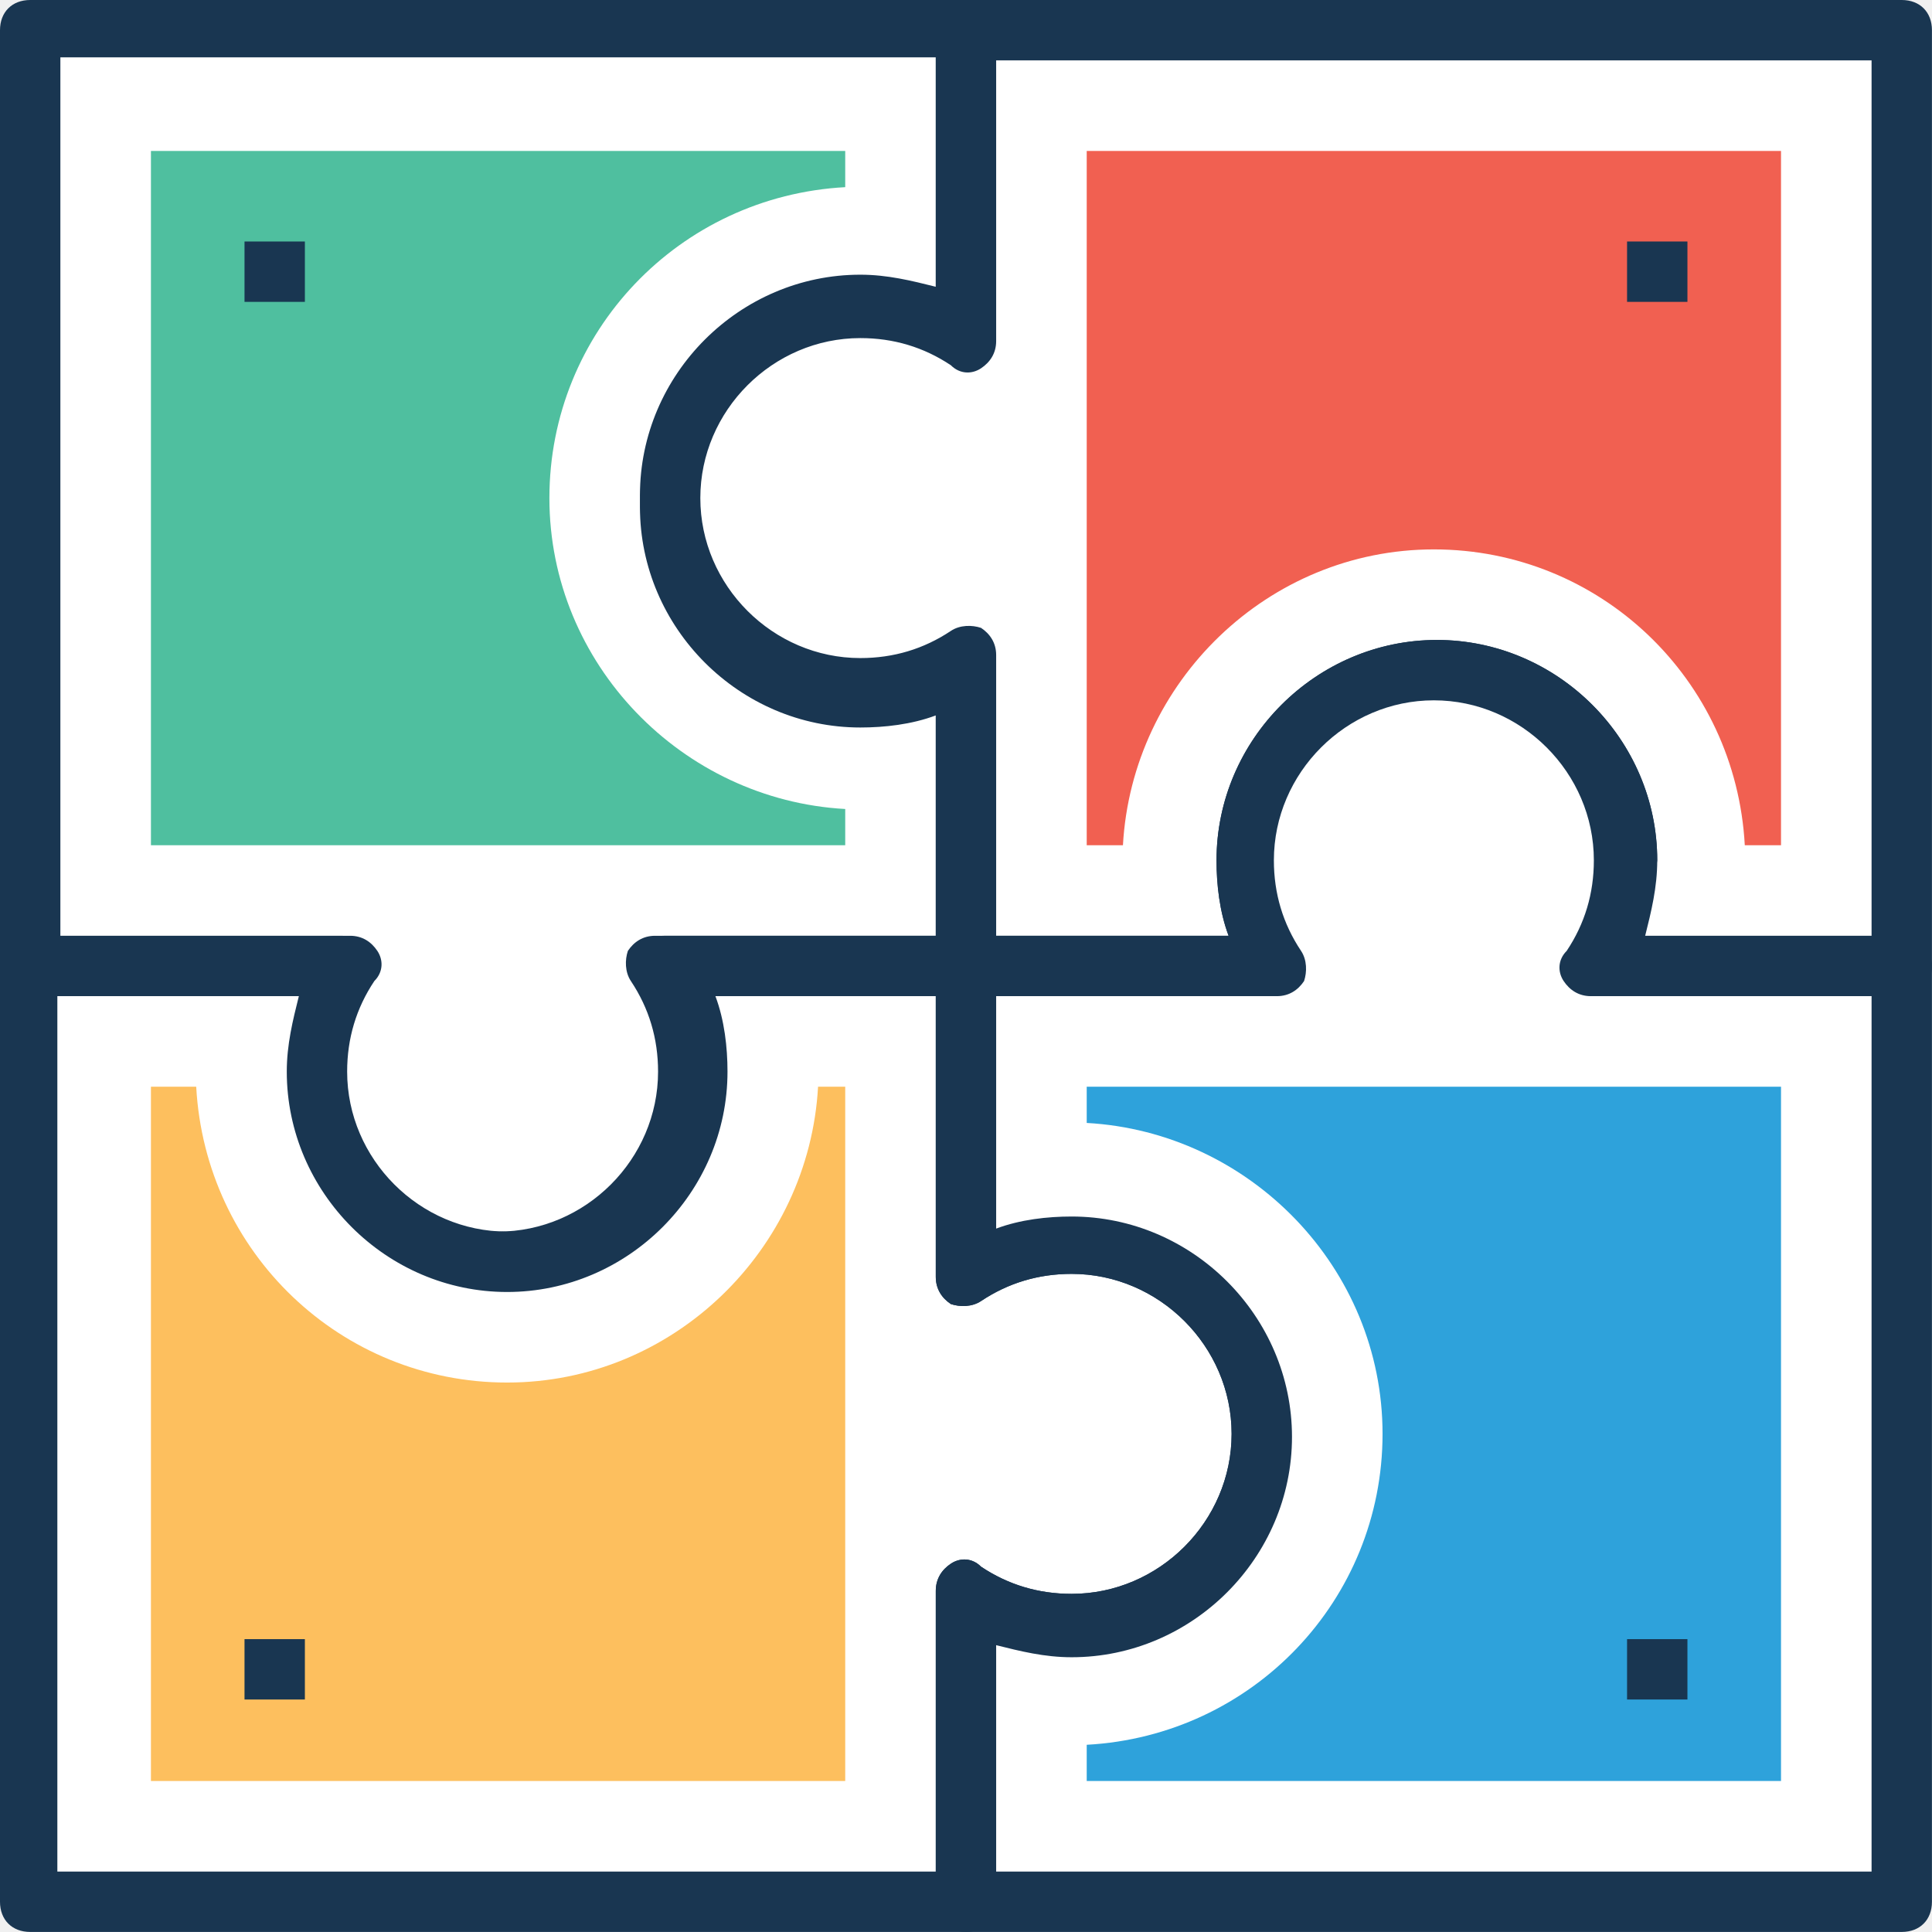
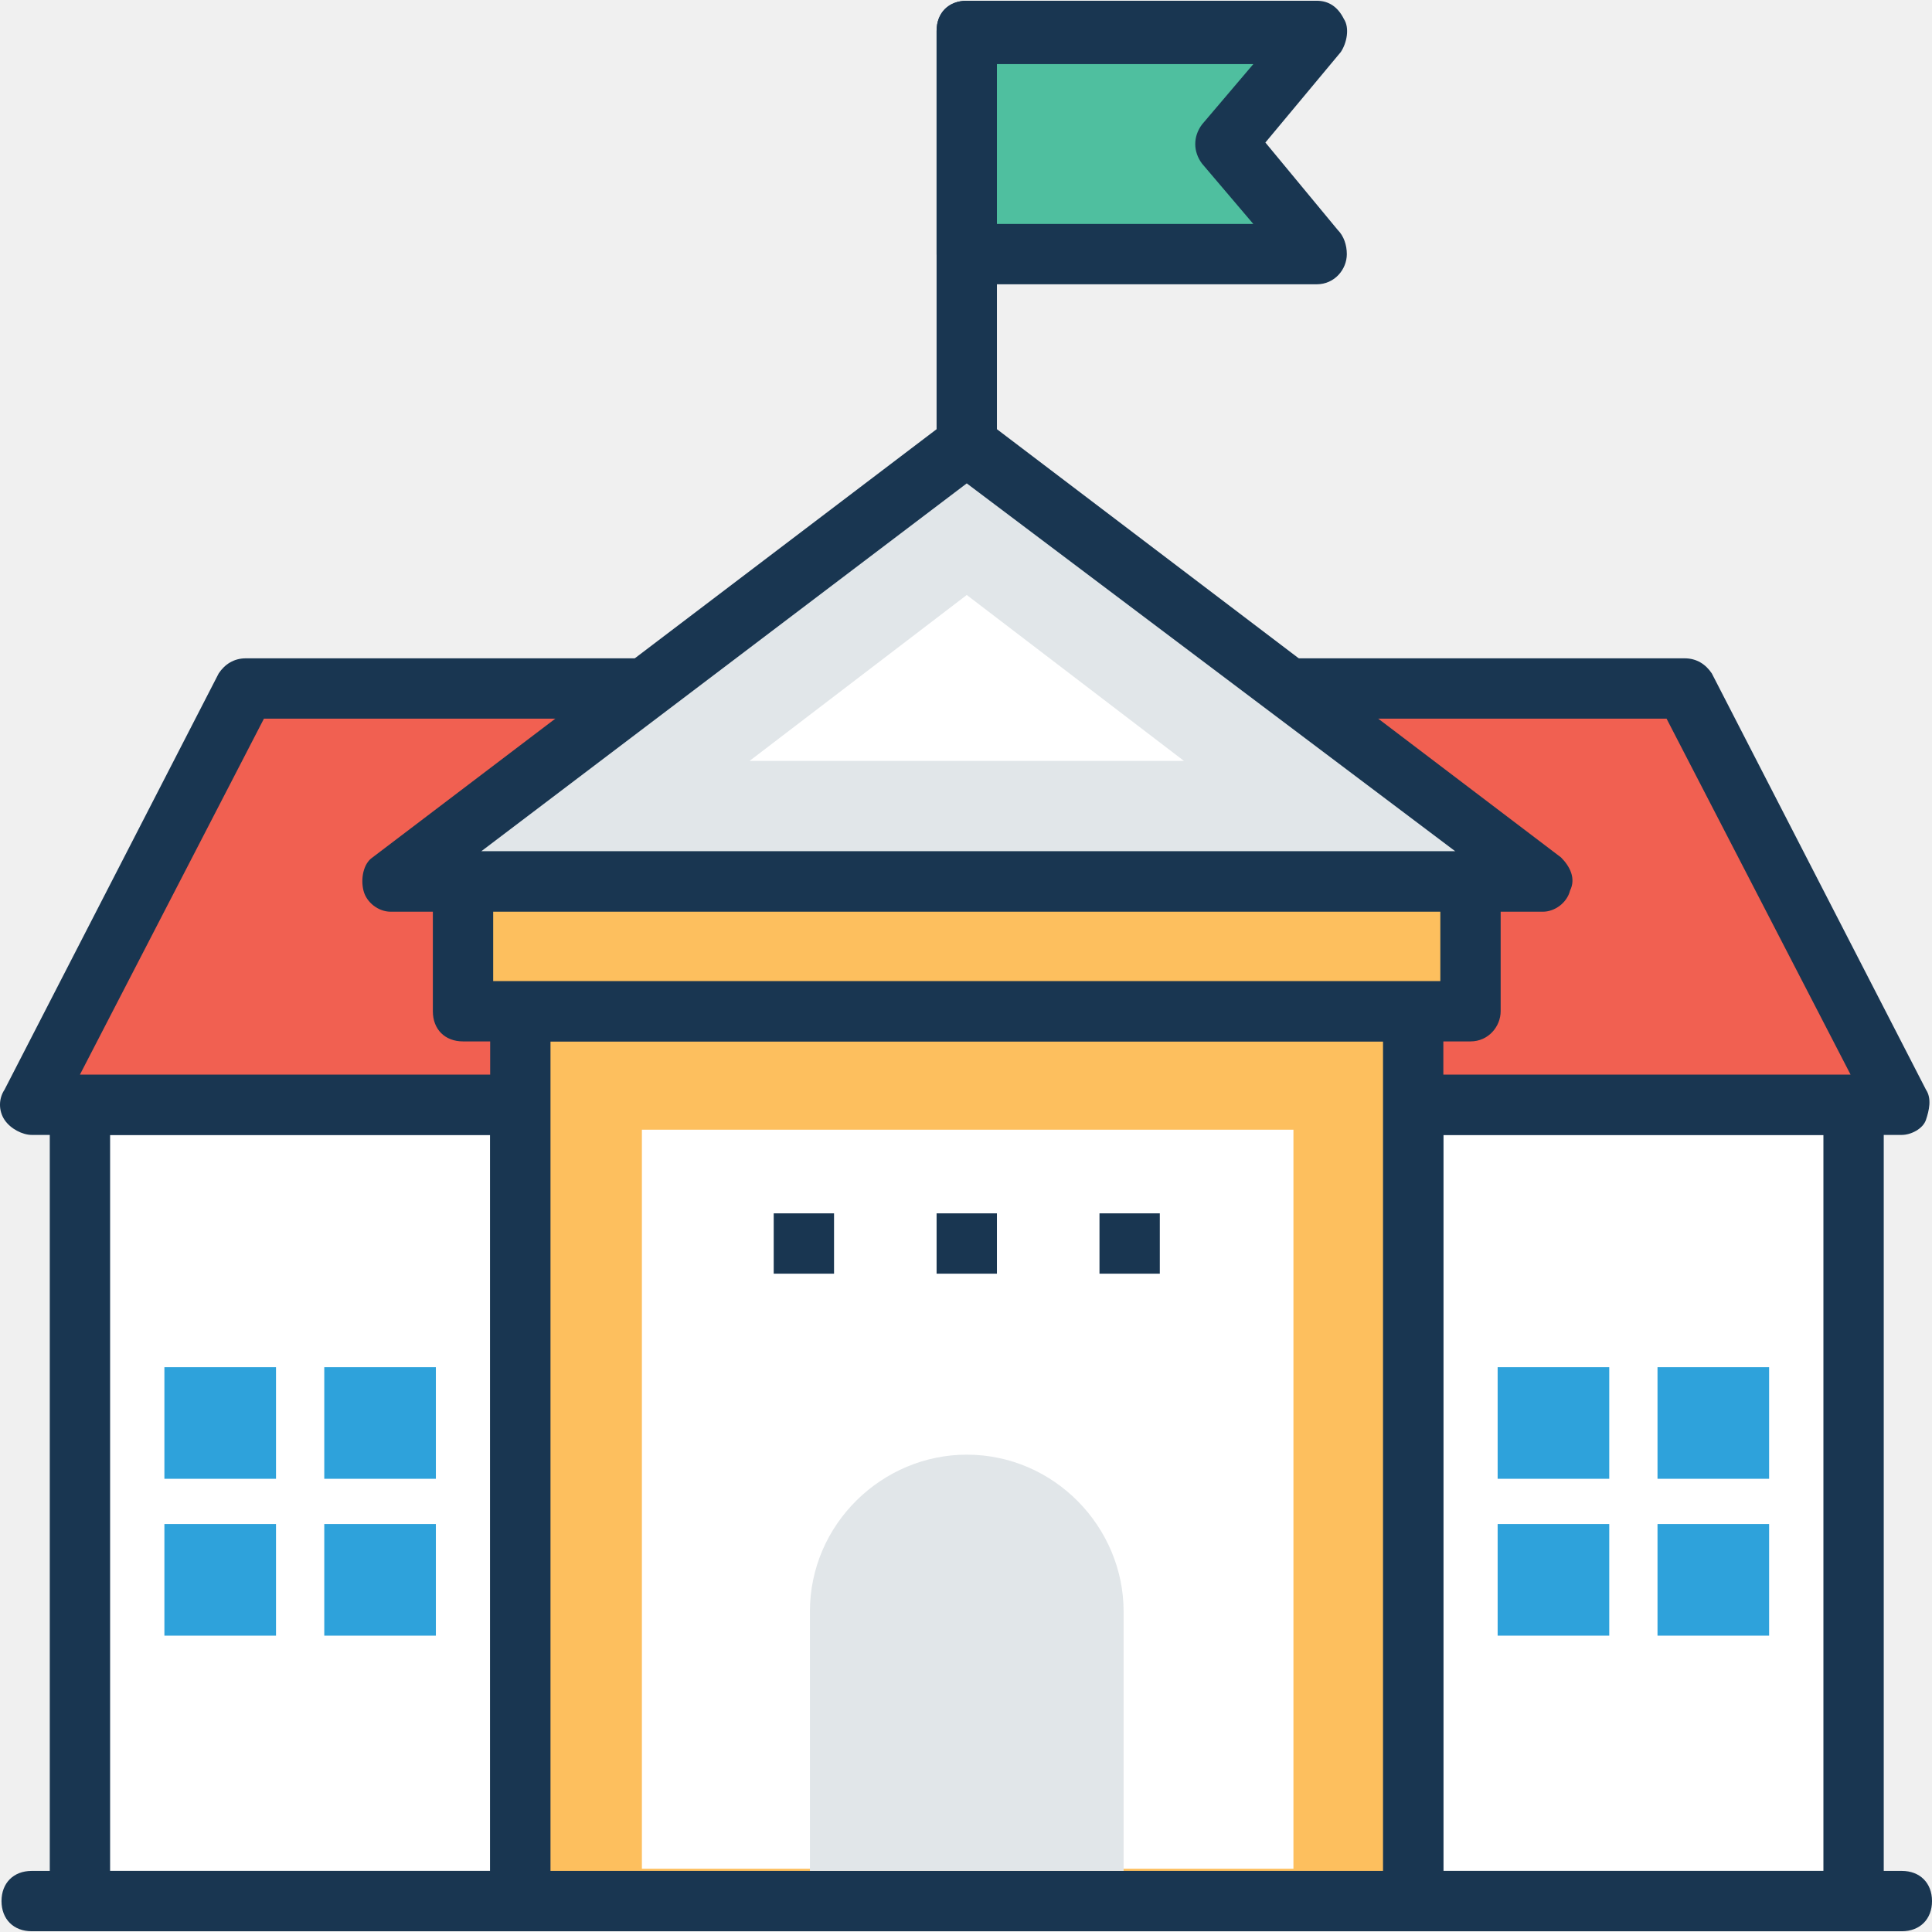
- <svg xmlns="http://www.w3.org/2000/svg" t="1703578862909" class="icon" viewBox="0 0 1024 1024" version="1.1" p-id="2977" width="200" height="200">
-   <path d="M364.79 567.984c0-20.8-6.4-39.999-17.599-56h164.796V351.99c-16 11.199-35.2 17.598-56 17.598-56 0-100.797-44.798-100.797-100.797s44.798-100.798 100.797-100.798c20.8 0 40 6.4 56 17.599V16H16v495.986h164.796c-11.2 16-17.6 35.2-17.6 55.999 0 56 44.8 100.798 100.799 100.798s100.795-44.803 100.795-100.8z" fill="#FFFFFF" p-id="2978" />
-   <path d="M263.992 684.78c-63.997 0-116.796-52.799-116.796-116.796 0-14.4 3.201-27.2 6.4-39.999H16c-9.6 0-16-6.4-16-16V16C0 6.4 6.4 0 16 0h495.987c9.598 0 15.998 6.4 15.998 16v169.595c0 6.4-3.201 11.199-8 14.4-4.8 3.2-11.2 3.2-16-1.6-14.4-9.601-30.399-14.4-48-14.4-46.399 0-84.797 38.398-84.797 84.797s38.398 84.797 84.797 84.797c17.599 0 33.6-4.8 48-14.4 4.799-3.2 11.198-3.2 16-1.6 4.799 3.2 8 8 8 14.4v159.996c0 9.6-6.4 16-16 16H372.788c4.8 12.8 6.4 27.2 6.4 39.999 1.6 63.997-51.198 116.796-115.196 116.796zM32 495.986h148.795c6.4 0 11.199 3.201 14.4 8s3.2 11.2-1.6 16c-9.602 14.4-14.4 30.4-14.4 48 0 46.399 38.398 84.797 84.796 84.797s84.798-38.398 84.798-84.797c0-17.599-4.8-33.6-14.4-48-3.201-4.798-3.201-11.198-1.6-16 3.2-4.799 8-8 14.4-8h148.794V379.19c-12.8 4.8-27.2 6.4-39.999 6.4-63.997 0-116.796-52.799-116.796-116.796s52.799-116.796 116.796-116.796c14.4 0 27.2 3.2 40 6.4v-128H31.998v465.588z" fill="#193651" p-id="2979" />
-   <path d="M511.985 16v164.796c-16-11.2-35.2-17.6-56-17.6-56 0-100.798 44.8-100.798 100.799s44.799 100.797 100.798 100.797c20.8 0 40-6.4 56-17.599V511.99H676.78c-11.2-16-17.599-35.2-17.599-56 0-56 44.798-100.797 100.798-100.797s100.797 44.798 100.797 100.797c0 20.8-6.4 40-17.598 56h164.795V16H511.985z" fill="#FFFFFF" p-id="2980" />
-   <path d="M1007.97 527.985H843.176c-6.4 0-11.199-3.201-14.4-8s-3.2-11.2 1.601-16c9.6-14.4 14.4-30.399 14.4-48 0-46.399-38.399-84.797-84.797-84.797-46.4 0-84.798 38.398-84.798 84.797 0 16 4.8 31.999 12.8 44.798 3.2 3.201 4.8 6.4 4.8 11.2 0 9.6-6.4 16-16.001 16H511.985c-9.601 0-16-6.4-16-16V372.785c-12.8 4.8-27.2 6.4-40 6.4-63.997 0-116.796-52.798-116.796-116.796s52.799-116.796 116.796-116.796c14.4 0 27.2 3.2 40 6.4V16c0-9.6 6.399-16 16-16h495.986c9.6 0 16 6.4 16 16v495.987c0 9.598-6.4 15.998-16 15.998z m-139.196-31.999H991.97V32H527.985v148.795c0 6.4-3.201 11.199-8 14.4s-11.2 3.2-16-1.6c-14.4-9.602-30.399-14.4-48-14.4-46.399 0-84.797 38.398-84.797 84.796s38.398 84.798 84.797 84.798c17.599 0 33.6-4.8 48-14.4 4.799-3.201 11.198-3.201 16-1.6 4.799 3.2 8 8 8 14.4v148.794h123.196c-4.8-12.8-6.4-27.2-6.4-39.999 0-63.997 52.798-116.796 116.796-116.796s116.796 52.799 116.796 116.796c-1.598 12.804-4.797 27.204-9.599 40.003z" fill="#193651" p-id="2981" />
-   <path d="M924.774 447.987c-4.8-87.998-76.797-156.795-164.795-156.795s-159.996 70.397-164.796 156.795h-19.199V79.998h367.99v367.989h-19.2z" fill="#F16051" p-id="2982" />
-   <path d="M79.998 447.987V79.998h367.989v19.2c-87.998 4.799-156.795 76.796-156.795 164.794s70.397 159.996 156.795 164.796v19.199H79.998z" fill="#4FBF9F" p-id="2983" />
-   <path d="M567.984 659.181c-20.8 0-39.999 6.4-56 17.599V511.985H351.99c11.199 16 17.598 35.2 17.598 55.999 0 56-44.798 100.798-100.797 100.798s-100.798-44.799-100.798-100.798c0-20.8 6.4-39.999 17.599-56H16v495.987h495.986V843.175c16 11.2 35.2 17.6 55.999 17.6 56 0 100.798-44.799 100.798-100.798S623.98 659.18 567.984 659.18z" fill="#FFFFFF" p-id="2984" />
-   <path d="M511.985 1023.971H16c-9.6 0-16-6.4-16-16V511.985c0-9.601 6.4-16 16-16h169.595c6.4 0 11.199 3.2 14.4 8 3.2 4.799 3.2 11.198-1.6 16-9.601 14.4-14.4 30.398-14.4 47.999 0 46.399 38.398 84.797 84.797 84.797s84.797-38.398 84.797-84.797c0-17.599-4.8-33.6-14.4-48-3.2-4.799-3.2-11.198-1.6-16 3.2-4.799 8-8 14.4-8h159.996c9.6 0 16 6.4 16 16v139.197c12.8-4.8 27.2-6.4 39.999-6.4 63.997 0 116.796 52.798 116.796 116.796s-52.799 116.796-116.796 116.796c-14.4 0-27.2-3.2-39.999-6.4v135.996c0 9.602-6.4 16.002-16 16.002zM31.999 991.972h463.987V843.178c0-6.4 3.201-11.2 8-14.4s11.2-3.201 16 1.6c14.4 9.6 30.4 14.4 48 14.4 46.399 0 84.797-38.399 84.797-84.797s-38.398-84.798-84.797-84.798c-17.599 0-33.6 4.8-48 14.4-4.798 3.201-11.198 3.201-16 1.6-4.799-3.2-8-8-8-14.4V527.986H379.19c4.8 12.8 6.4 27.2 6.4 39.999 0 63.997-52.799 116.796-116.796 116.796s-116.796-52.799-116.796-116.796c0-14.4 3.2-27.2 6.4-39.999h-128v463.987h1.6z" fill="#193651" p-id="2985" />
-   <path d="M79.998 943.973V575.984h23.999c4.799 87.998 76.797 156.795 164.795 156.795s159.996-70.397 164.795-156.795h14.4v367.99H79.998z" fill="#FDBF5E" p-id="2986" />
-   <path d="M129.596 127.997h31.998v31.999h-31.998z m732.779 0h31.999v31.999h-32z" fill="#193651" p-id="2987" />
-   <path d="M1007.97 511.985H843.176c11.2-16 17.6-35.2 17.6-56 0-56-44.799-100.798-100.798-100.798s-100.798 44.799-100.798 100.798c0 20.8 6.4 40 17.599 56H511.982V676.78c16-11.2 35.2-17.599 56-17.599 56 0 100.798 44.798 100.798 100.798S623.98 860.776 567.982 860.776c-20.8 0-40-6.4-56-17.598v164.795h495.987V511.985z" fill="#FFFFFF" p-id="2988" />
-   <path d="M1007.97 1023.971H511.986c-9.601 0-16-6.4-16-16V843.175c0-6.4 3.2-11.199 8-14.4s11.198-3.2 16 1.601c14.4 9.6 30.398 14.4 47.999 14.4 46.399 0 84.797-38.399 84.797-84.797s-38.398-84.798-84.797-84.798c-17.599 0-33.6 4.8-48 14.4-4.799 3.201-11.198 3.201-16 1.6-4.799-3.2-8-8-8-14.4V511.988c0-9.601 6.4-16 16-16h139.197c-4.8-12.8-6.4-27.2-6.4-40 0-63.997 52.798-116.796 116.796-116.796s116.796 52.799 116.796 116.796c0 14.4-3.2 27.2-6.4 40h135.996c4.799 0 8 1.6 11.199 4.798 3.199 3.201 4.799 6.4 4.799 11.2v495.986c0.004 9.6-6.396 16-15.996 16z m-479.985-31.999h463.987V527.985H843.178c-6.4 0-11.2-3.201-14.4-8s-3.201-11.2 1.6-16c9.6-14.4 14.4-30.399 14.4-48 0-46.399-38.399-84.797-84.797-84.797-46.399 0-84.798 38.398-84.798 84.797 0 17.599 4.8 33.6 14.4 48 3.201 4.799 3.201 11.198 1.6 16-3.2 4.799-8 8-14.4 8H527.986v123.196c12.8-4.8 27.2-6.4 39.999-6.4 63.997 0 116.796 52.798 116.796 116.796s-52.799 116.796-116.796 116.796c-14.4 0-27.2-3.2-39.999-6.4v120z" fill="#193651" p-id="2989" />
-   <path d="M575.984 943.973v-19.2c87.998-4.798 156.795-76.796 156.795-164.794s-70.397-159.996-156.795-164.796v-19.199h367.99v367.99h-367.99z" fill="#2EA2DB" p-id="2990" />
-   <path d="M129.596 868.774h31.998v32h-31.998z m732.779 0h31.999v32h-32z" fill="#193651" p-id="2991" />
+ <svg xmlns="http://www.w3.org/2000/svg" t="1739513676924" class="icon" viewBox="0 0 1024 1024" version="1.1" p-id="15906" width="200" height="200">
+   <path d="M42.371 585.542h233.418v422.07H42.371z" fill="#FFFFFF" p-id="15907" />
+   <path d="M275.787 1023.6H42.371c-9.594 0-15.989-6.395-15.989-15.988v-422.07c0-9.594 6.395-15.989 15.989-15.989h233.418c9.594 0 15.988 6.395 15.988 15.989v422.07c-0.002 9.593-7.996 15.988-15.99 15.988z m-217.43-31.975h201.442V601.53H58.357v390.095z" fill="#193651" p-id="15908" />
+   <path d="M749.017 585.542h233.418v422.07H749.017z" fill="#FFFFFF" p-id="15909" />
+   <path d="M982.435 1023.6H749.017c-9.594 0-15.989-6.395-15.989-15.988v-422.07c0-9.594 6.395-15.989 15.989-15.989h233.418c9.593 0 15.988 6.395 15.988 15.989v422.07c0 9.593-7.994 15.988-15.988 15.988z m-217.43-31.975h201.441V601.53H765.005v390.095z" fill="#193651" p-id="15910" />
+   <path d="M1008.015 1023.6H16.789c-9.593 0-15.988-6.395-15.988-15.988s6.395-15.989 15.988-15.989h991.226c9.593 0 15.988 6.395 15.988 15.989s-6.395 15.988-15.988 15.988z" fill="#193651" p-id="15911" />
+   <path d="M894.503 364.915H130.301L16.789 585.542h991.226z" fill="#F16051" p-id="15912" />
+   <path d="M1008.015 601.53H16.789c-4.796 0-11.19-3.198-14.39-7.994s-3.198-11.19 0-15.988L115.913 356.919c3.198-4.796 7.994-7.994 14.389-7.994H892.903c6.395 0 11.19 3.198 14.389 7.994l113.512 220.629c3.196 4.795 1.599 11.19 0 15.988-1.6 4.796-7.995 7.994-12.79 7.994zM42.371 569.555h938.467L883.313 380.904h-743.42L42.371 569.555z" fill="#193651" p-id="15913" />
+   <path d="M817.763 467.234L512.403 235.415l-305.36 231.82z" fill="#E1E6E9" p-id="15914" />
+   <path d="M817.763 483.223H207.043c-6.395 0-12.79-4.796-14.39-11.19-1.598-6.396 0-14.39 4.797-17.586l305.361-231.82c6.395-4.795 14.39-4.795 19.185 0l305.362 231.82c4.796 4.795 7.994 11.19 4.796 17.585-1.6 6.393-7.994 11.19-14.39 11.19zM255.003 451.248h516.397L512.402 256.2 255.003 451.25z" fill="#193651" p-id="15915" />
+   <path d="M397.293 403.285l115.109-87.932 115.11 87.932z" fill="#FFFFFF" p-id="15916" />
+   <path d="M275.787 535.982h473.23v471.63h-473.23z" fill="#FDBF5E" p-id="15917" />
+   <path d="M749.017 1023.6h-473.23c-9.593 0-15.988-6.395-15.988-15.988v-471.63c0-9.594 6.395-15.989 15.988-15.989h473.23c9.593 0 15.988 6.395 15.988 15.989v471.632c0 9.591-6.395 15.986-15.988 15.986z m-457.242-31.975h441.255V551.968H291.775v439.657z" fill="#193651" p-id="15918" />
+   <path d="M340.217 598.764h345.33V990.46h-345.33z" fill="#FFFFFF" p-id="15919" />
+   <path d="M245.412 467.234H779.393v68.748H245.412z" fill="#FDBF5E" p-id="15920" />
+   <path d="M779.394 551.968H245.412c-9.594 0-15.989-6.395-15.989-15.989v-68.747c0-9.593 6.395-15.988 15.989-15.988H779.393c9.593 0 15.988 6.395 15.988 15.988v68.747c-0.002 7.997-6.397 15.989-15.988 15.989z m-517.996-31.975h502.008v-36.77H261.398v36.77zM410.083 643.096h31.974v31.975H410.083z m86.332 0h31.975v31.975h-31.975z m86.333 0h31.975v31.975h-31.975z" fill="#193651" p-id="15921" />
+   <path d="M595.538 991.625V854.133c0-44.764-36.77-83.134-83.134-83.134-44.765 0-83.134 36.77-83.134 83.134v137.492h166.268z" fill="#E1E6E9" p-id="15922" />
+   <path d="M878.517 807.77h59.153v59.153h-59.153z m-84.734 0h59.154v59.153H793.783z m84.734-83.137h59.153v59.154h-59.153z m-84.734 0h59.154v59.154H793.783zM171.869 807.77h59.153v59.154h-59.153z m-84.734 0h59.154v59.154H87.135z m84.734-83.136h59.153v59.154h-59.153z m-84.734 0h59.154v59.154H87.135z" fill="#2EA2DB" p-id="15923" />
+   <path d="M512.402 251.404c-9.594 0-15.989-6.395-15.989-15.989V16.388C496.413 6.795 502.808 0.4 512.403 0.4s15.988 6.395 15.988 15.988v219.027c0 7.995-6.395 15.989-15.988 15.989z" fill="#193651" p-id="15924" />
+   <path d="M697.857 134.696H512.402V16.388h185.455l-47.963 59.154z" fill="#4FBF9F" p-id="15925" />
+   <path d="M697.857 150.682H512.402c-9.594 0-15.989-6.395-15.989-15.988V16.388C496.413 6.795 502.808 0.4 512.403 0.4h185.455c6.395 0 11.19 3.198 14.39 9.593 3.198 4.796 1.598 12.79-1.6 17.586l-39.969 47.963 38.37 46.364c3.198 3.198 4.795 7.994 4.795 12.79 0.002 7.992-6.393 15.986-15.986 15.986z m-169.467-31.975H664.283l-27.179-31.974c-4.796-6.395-4.796-14.39 0-20.785l27.18-31.974H528.389v84.733z" fill="#193651" p-id="15926" />
</svg>
